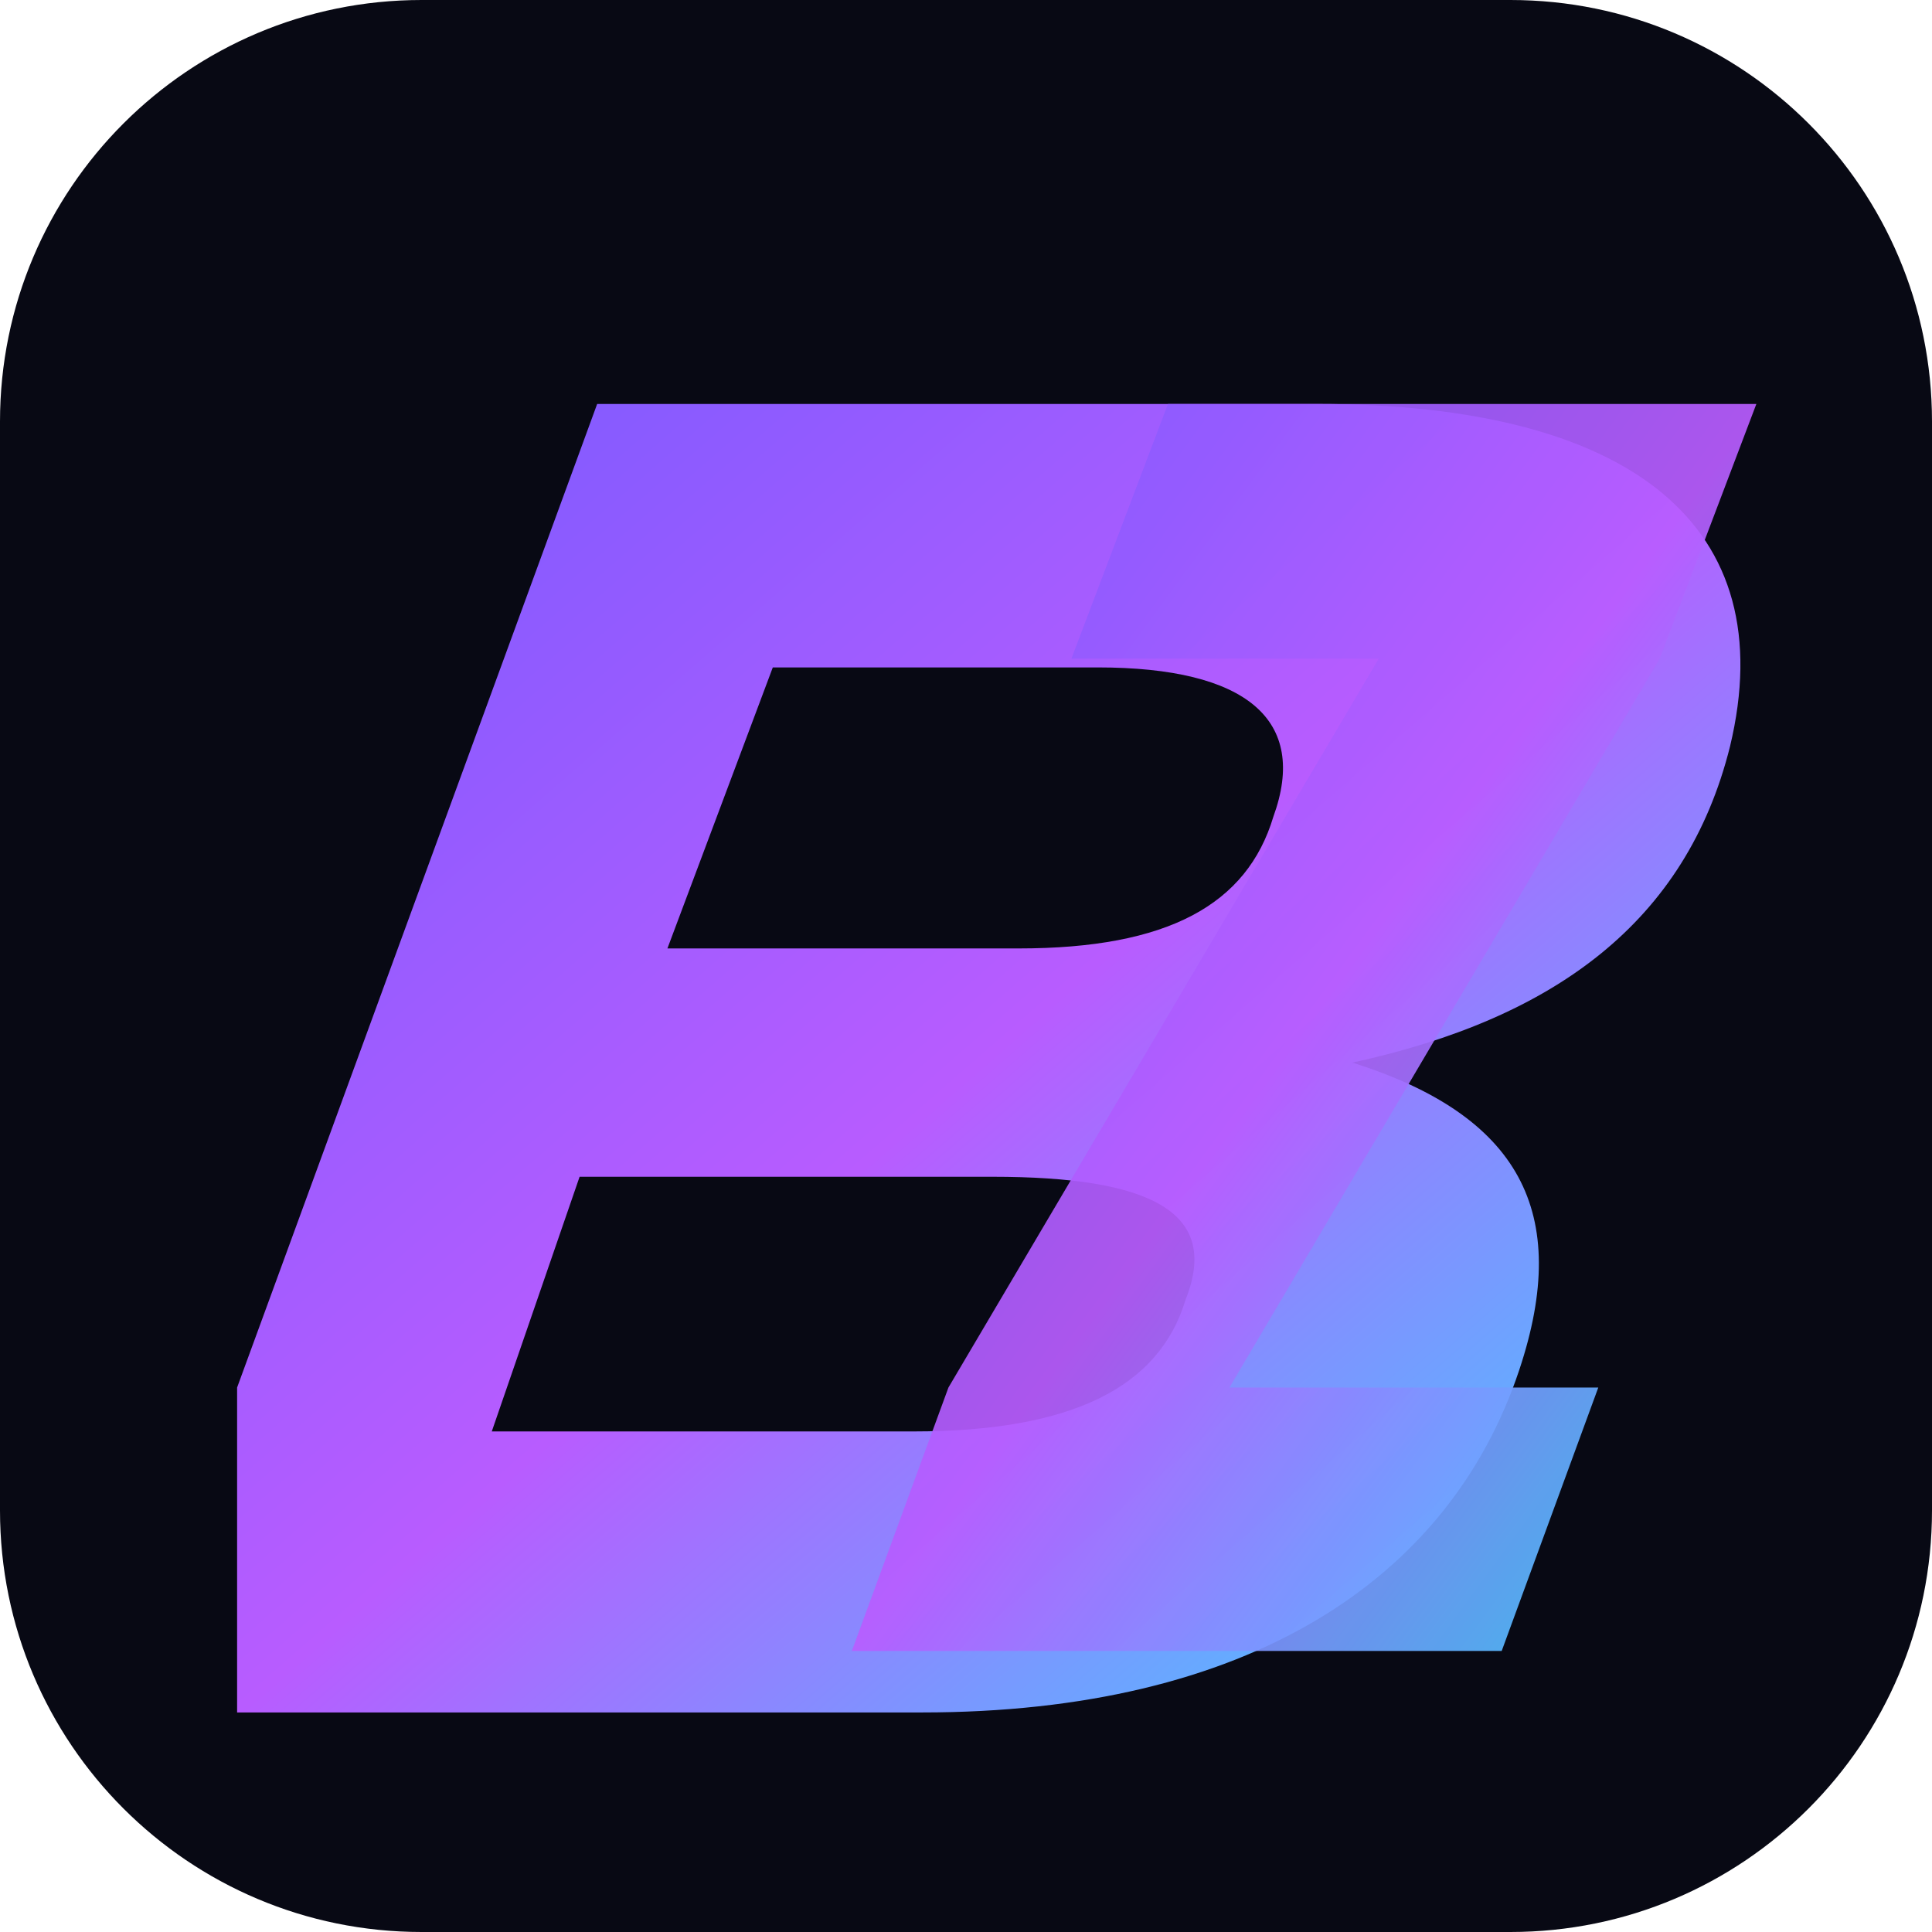
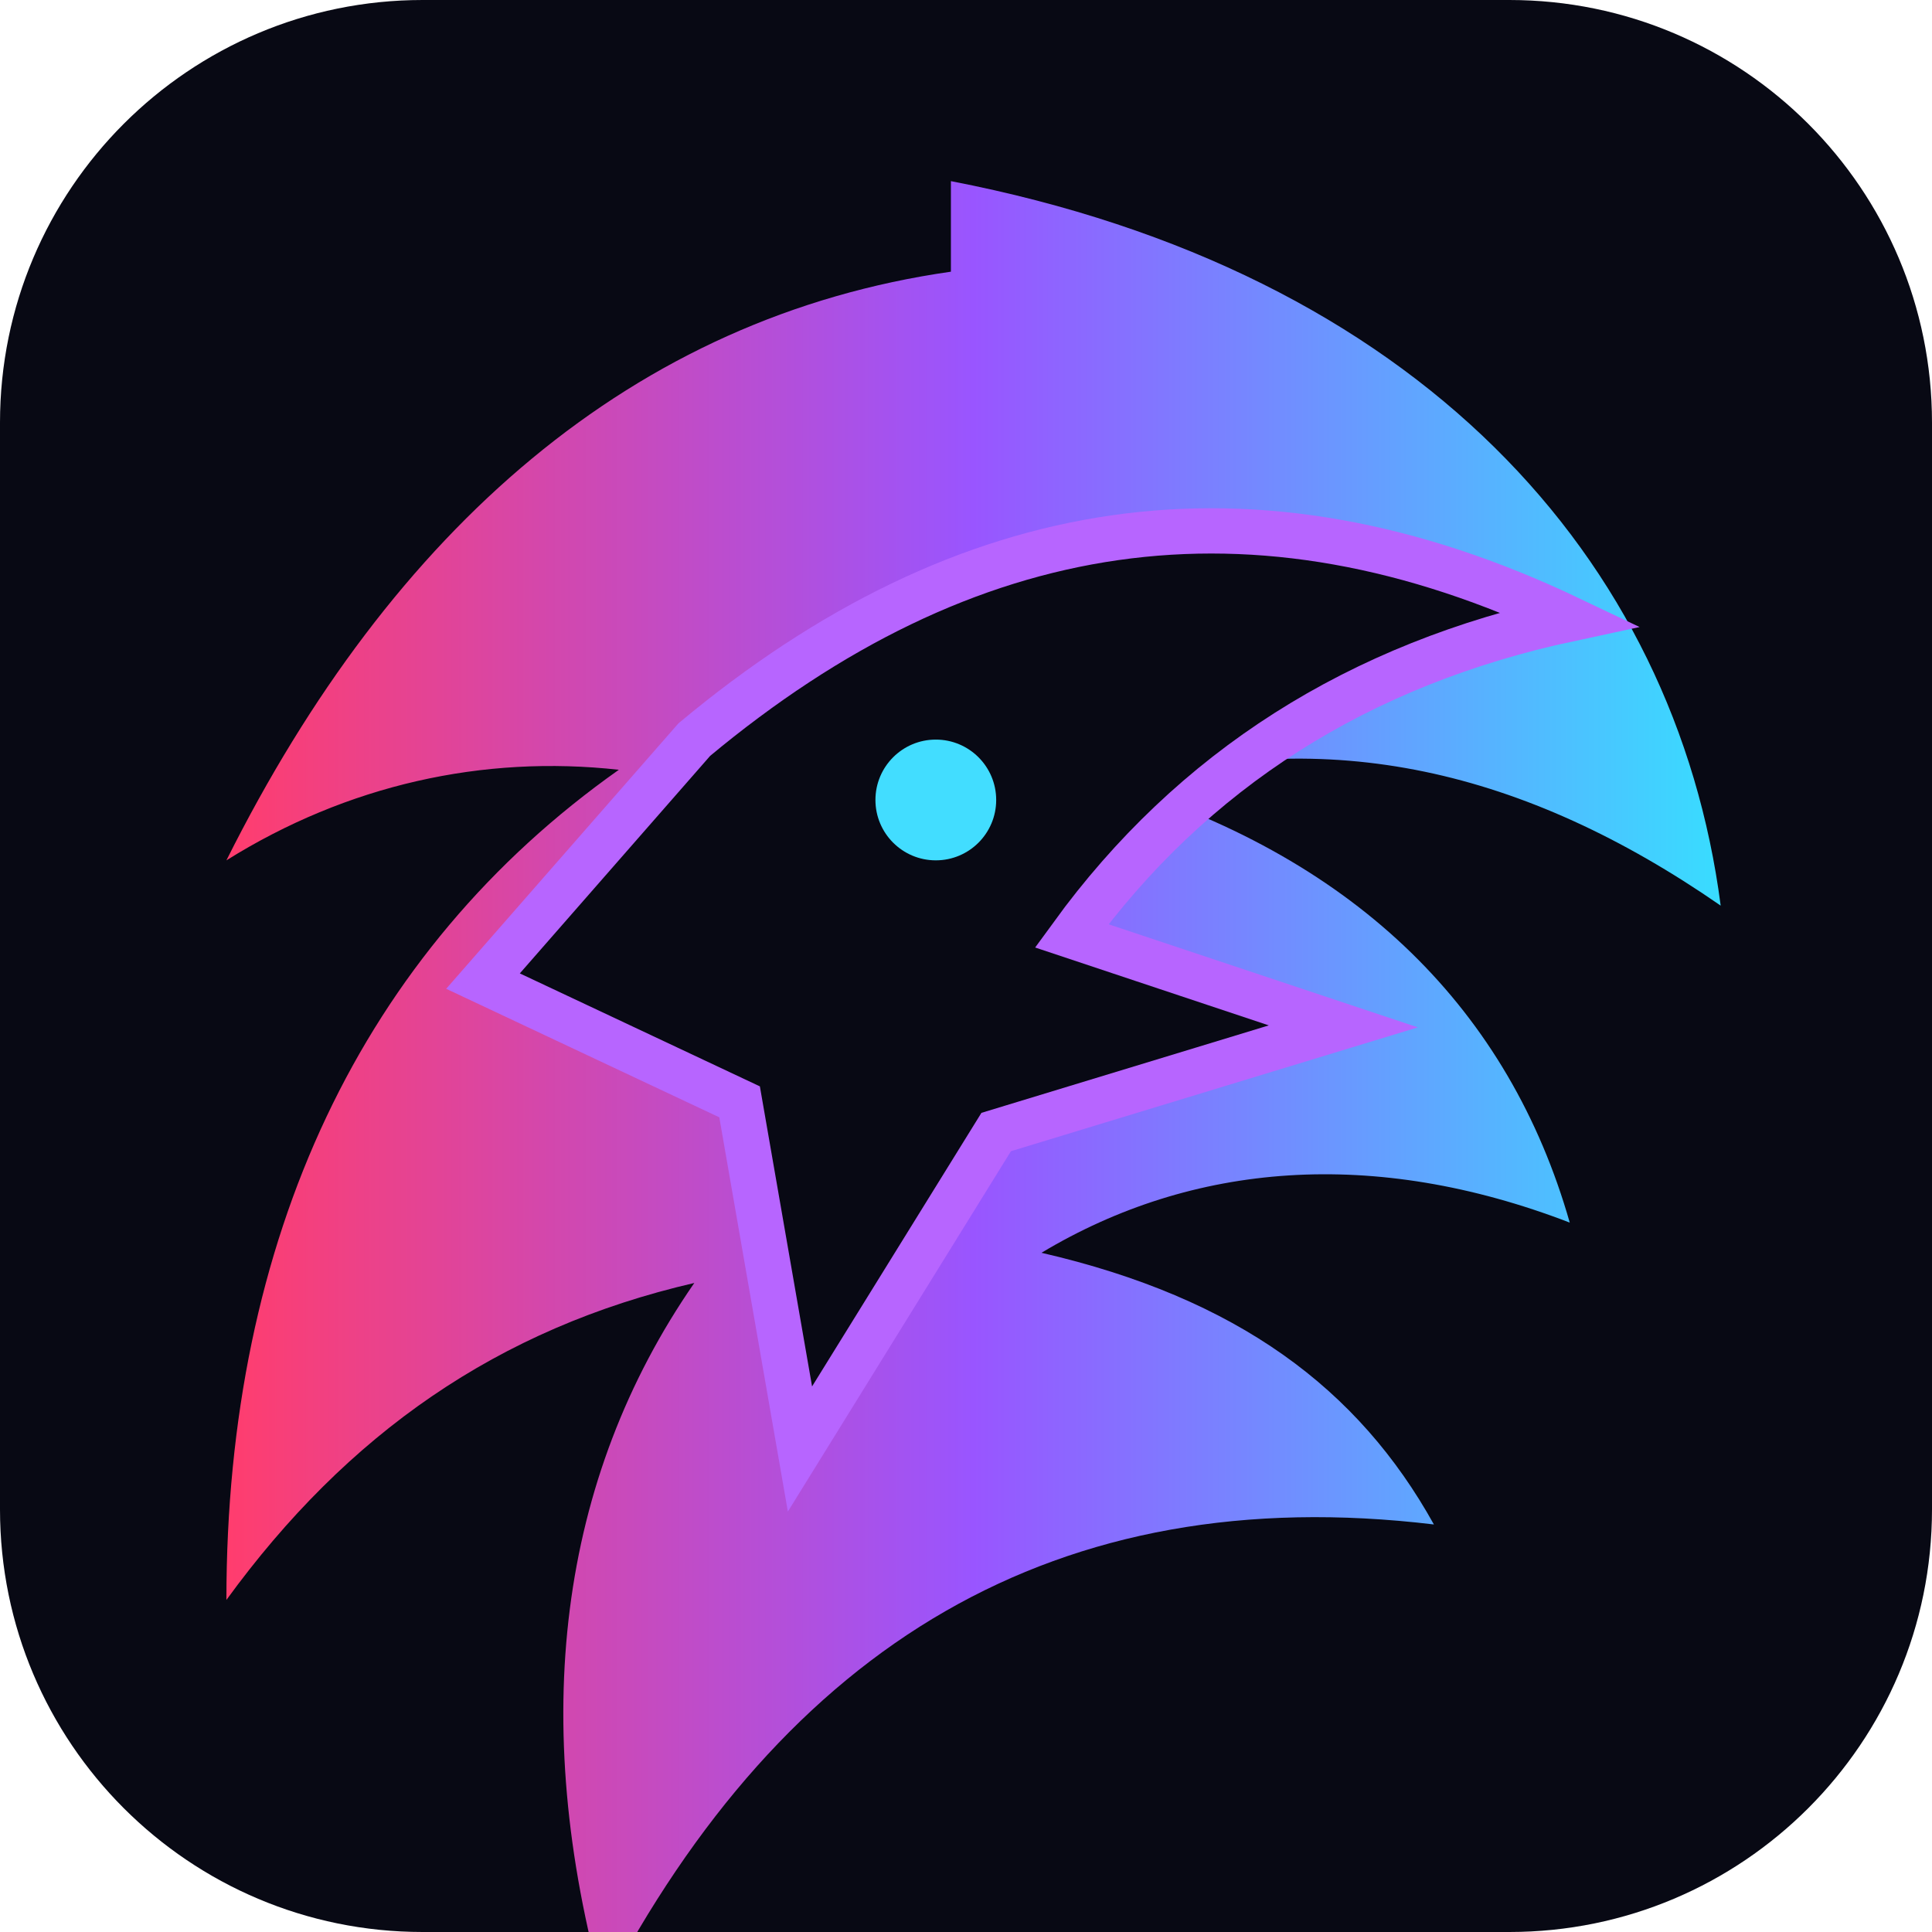
- <svg xmlns="http://www.w3.org/2000/svg" viewBox="0 0 220 220">
+ <svg xmlns="http://www.w3.org/2000/svg" viewBox="0 0 128 128">
  <defs>
-     <linearGradient id="g" x1="0" y1="0" x2="1" y2="1">
-       <stop stop-color="#785BFF" />
-       <stop offset=".5" stop-color="#B85CFF" />
-       <stop offset="1" stop-color="#35D9FF" />
+     <linearGradient id="g">
+       <stop stop-color="#ff3d6e" />
+       <stop offset=".5" stop-color="#9955ff" />
+       <stop offset="1" stop-color="#39dcff" />
    </linearGradient>
  </defs>
-   <rect width="220" height="220" rx="48" fill="#080914" />
-   <path d="M27 158 68 46h82c36 0 53 14 47 39-5 20-20 31-43 36 19 6 25 17 19 35-8 24-31 39-68 39H27zm61-82-12 32h40c17 0 26-5 29-15 4-11-3-17-20-17H88zm-22 58-10 29h48c18 0 28-5 31-15 4-10-4-14-22-14H66z" fill="url(#g)" />
-   <path d="M133 46h67l-11 29-49 83h42l-11 30h-74l11-30 49-83h-35z" fill="url(#g)" opacity=".92" />
+   <rect width="128" height="128" rx="28" fill="#080914" />
+   <path d="M63 12c31 6 48 25 51 48-13-9-26-12-40-8 16 5 26 15 30 29-13-5-25-4-35 2 13 3 21 9 26 18-25-3-43 8-55 31-5-18-3-34 6-47-13 3-23 10-31 21 0-24 9-43 26-55-9-1-18 1-26 6 11-22 27-36 48-39z" fill="url(#g)" />
+   <path d="M46 49c18-15 37-18 58-8-14 3-25 10-33 21l18 6-23 7-13 21-4-23-17-8z" fill="#080914" stroke="#b765ff" stroke-width="3" />
+   <circle cx="62" cy="53" r="4" fill="#42ddff" />
</svg>
